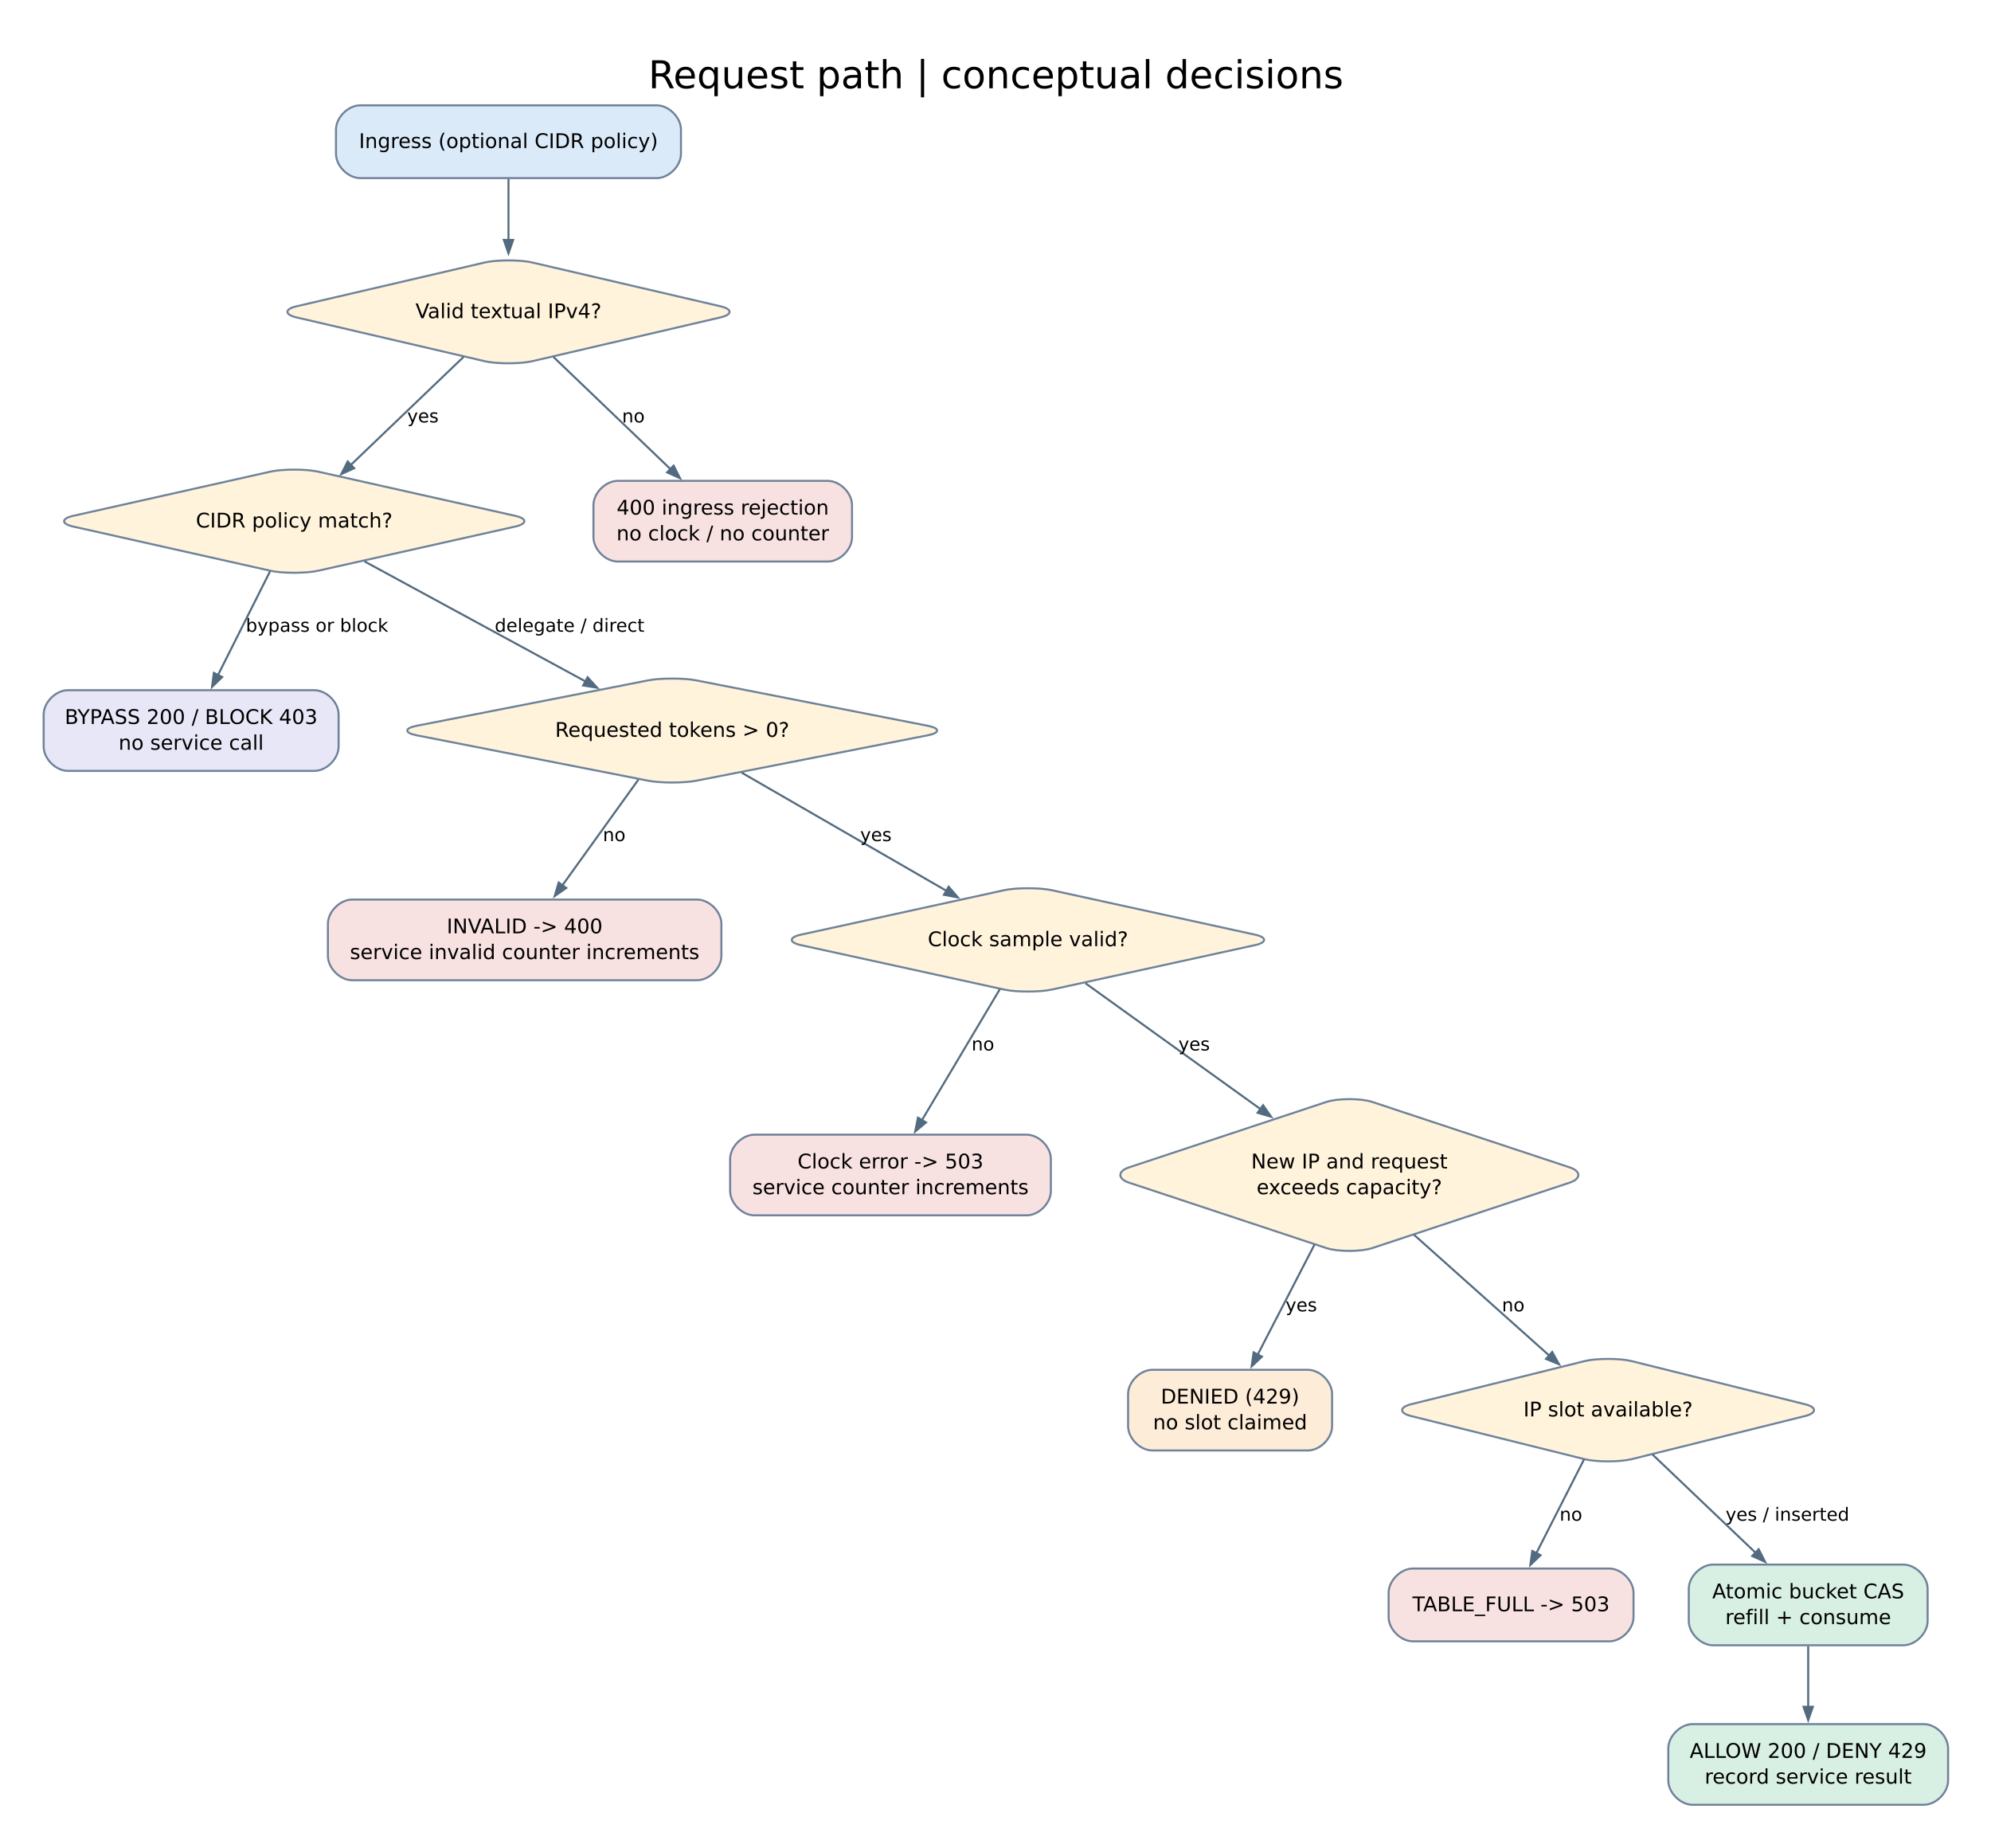
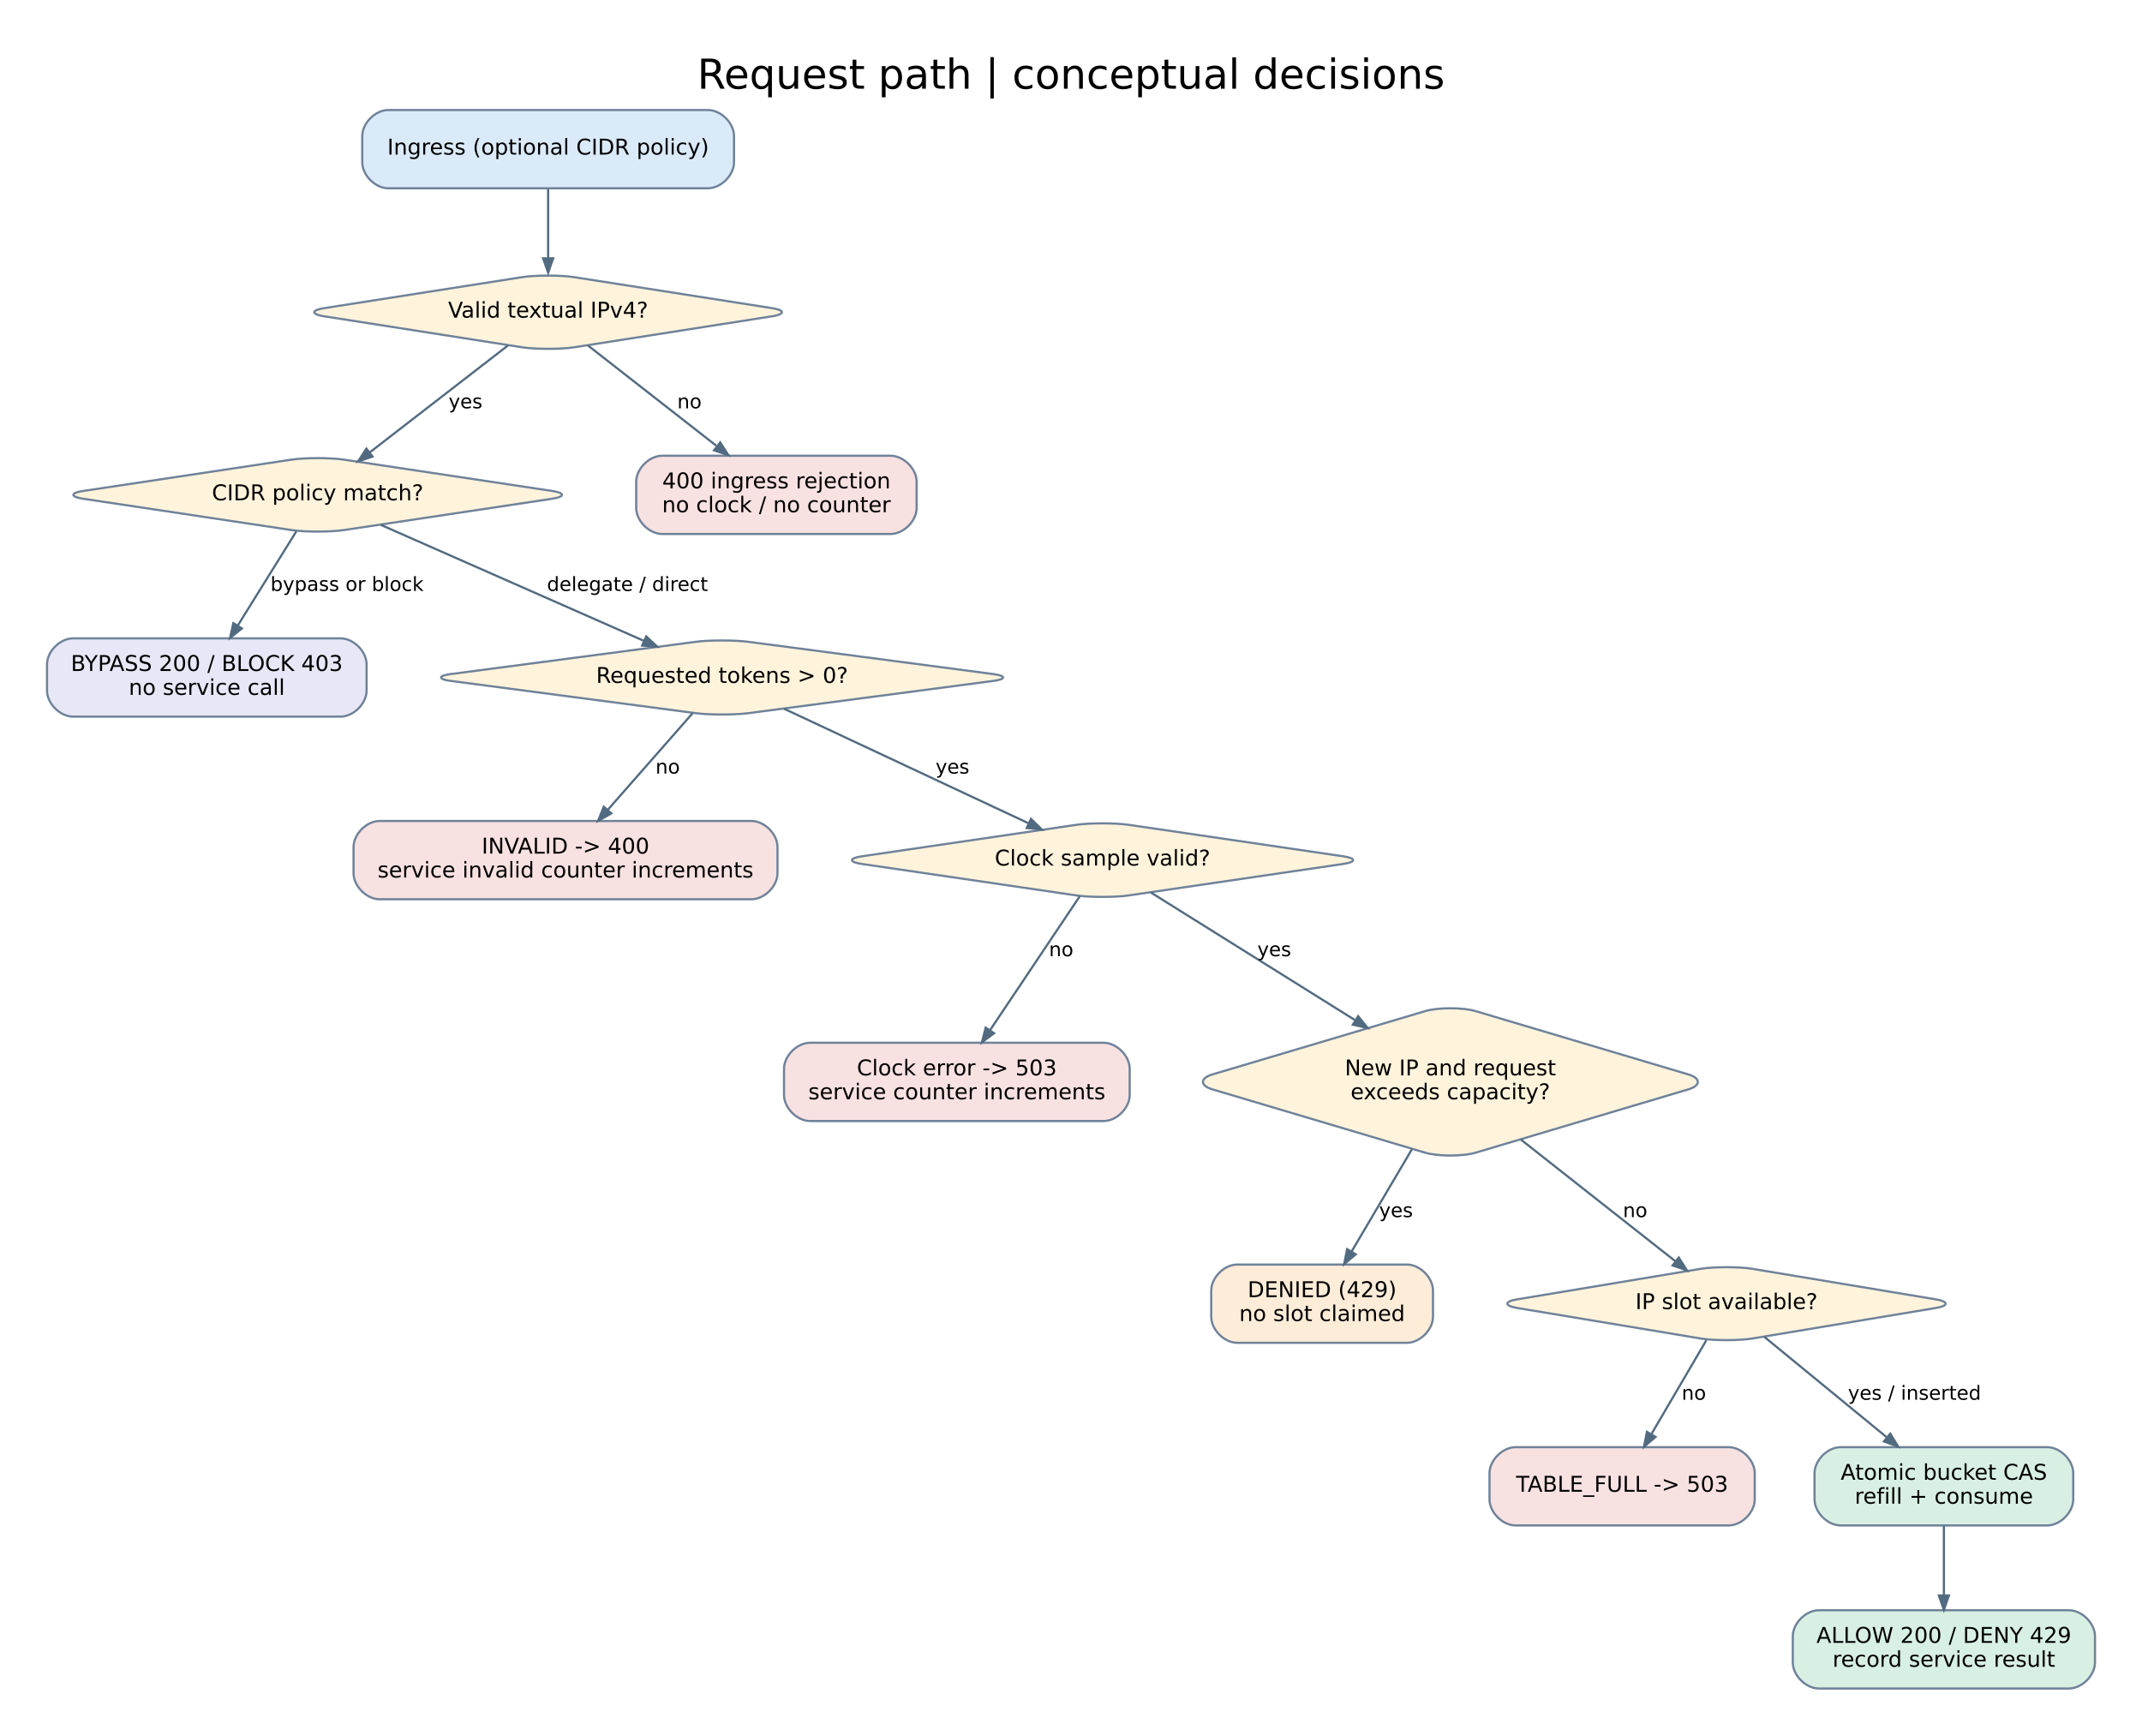
- <svg xmlns="http://www.w3.org/2000/svg" width="985pt" height="914pt" viewBox="0.00 0.00 985.00 914.00">
-   <g id="graph0" class="graph" transform="scale(1 1) rotate(0) translate(21.6 892.7)">
-     <text xml:space="preserve" text-anchor="middle" x="471.09" y="-849.05" font-family="DejaVu Sans" font-size="19.00">Request path | conceptual decisions</text>
+ <svg xmlns="http://www.w3.org/2000/svg" width="985pt" height="798pt" viewBox="0.00 0.00 985.20 798.20">
+   <g id="graph0" class="graph" transform="scale(1 1) rotate(0) translate(21.6 776.6)">
+     <text text-anchor="middle" x="471" y="-735.8" font-family="DejaVu Sans" font-size="19.00">Request path | conceptual decisions</text>
    <g id="node1" class="node">
-       <path fill="#dbeaf9" stroke="#6f8299" d="M303.29,-840.6C303.29,-840.6 156.62,-840.6 156.62,-840.6 150.62,-840.6 144.62,-834.6 144.62,-828.6 144.62,-828.6 144.62,-816.6 144.62,-816.6 144.62,-810.6 150.62,-804.6 156.62,-804.6 156.62,-804.6 303.29,-804.6 303.29,-804.6 309.29,-804.6 315.29,-810.6 315.29,-816.6 315.29,-816.6 315.29,-828.6 315.29,-828.6 315.29,-834.6 309.29,-840.6 303.29,-840.6" />
-       <text xml:space="preserve" text-anchor="middle" x="229.96" y="-819.47" font-family="DejaVu Sans" font-size="10.00">Ingress (optional CIDR policy)</text>
+       <path fill="#dbeaf9" stroke="#6f8299" d="M304,-726C304,-726 157,-726 157,-726 151,-726 145,-720 145,-714 145,-714 145,-702 145,-702 145,-696 151,-690 157,-690 157,-690 304,-690 304,-690 310,-690 316,-696 316,-702 316,-702 316,-714 316,-714 316,-720 310,-726 304,-726" />
+       <text text-anchor="middle" x="230.5" y="-705.5" font-family="DejaVu Sans" font-size="10.00">Ingress (optional CIDR policy)</text>
    </g>
    <g id="node2" class="node">
-       <path fill="#fff3dc" stroke="#6f8299" d="M218.27,-762.88C218.27,-762.88 124.98,-741.17 124.98,-741.17 119.13,-739.81 119.13,-737.09 124.98,-735.73 124.98,-735.73 218.27,-714.02 218.27,-714.02 224.12,-712.66 235.8,-712.66 241.65,-714.02 241.65,-714.02 334.94,-735.73 334.94,-735.73 340.79,-737.09 340.79,-739.81 334.94,-741.17 334.94,-741.17 241.65,-762.88 241.65,-762.88 235.8,-764.24 224.12,-764.24 218.27,-762.88" />
-       <text xml:space="preserve" text-anchor="middle" x="229.96" y="-735.32" font-family="DejaVu Sans" font-size="10.00">Valid textual IPv4?</text>
+       <path fill="#fff3dc" stroke="#6f8299" d="M218.64,-649.14C218.64,-649.14 127.4,-634.86 127.4,-634.86 121.47,-633.93 121.47,-632.07 127.4,-631.14 127.4,-631.14 218.64,-616.86 218.64,-616.86 224.57,-615.93 236.43,-615.93 242.36,-616.86 242.36,-616.86 333.6,-631.14 333.6,-631.14 339.53,-632.07 339.53,-633.93 333.6,-634.86 333.6,-634.86 242.36,-649.14 242.36,-649.14 236.43,-650.07 224.57,-650.07 218.64,-649.14" />
+       <text text-anchor="middle" x="230.5" y="-630.5" font-family="DejaVu Sans" font-size="10.00">Valid textual IPv4?</text>
    </g>
    <g id="edge1" class="edge">
-       <path fill="none" stroke="#536b80" d="M229.96,-804.18C229.96,-795.32 229.96,-784.24 229.96,-773.76" />
-       <polygon fill="#536b80" stroke="#536b80" points="232.27,-774.02 229.96,-767.42 227.65,-774.02 232.27,-774.02" />
+       <path fill="none" stroke="#536b80" d="M230.5,-689.7C230.5,-680.25 230.5,-668.39 230.5,-658.05" />
+       <polygon fill="#536b80" stroke="#536b80" points="232.81,-657.78 230.5,-651.18 228.19,-657.78 232.81,-657.78" />
    </g>
    <g id="node3" class="node">
-       <path fill="#fff3dc" stroke="#6f8299" d="M112.25,-659.43C112.25,-659.43 14.5,-637.52 14.5,-637.52 8.64,-636.21 8.64,-633.59 14.5,-632.28 14.5,-632.28 112.25,-610.37 112.25,-610.37 118.11,-609.06 129.81,-609.06 135.67,-610.37 135.67,-610.37 233.42,-632.28 233.42,-632.28 239.28,-633.59 239.28,-636.21 233.42,-637.52 233.42,-637.52 135.67,-659.43 135.67,-659.43 129.81,-660.74 118.11,-660.74 112.25,-659.43" />
-       <text xml:space="preserve" text-anchor="middle" x="123.96" y="-631.77" font-family="DejaVu Sans" font-size="10.00">CIDR policy match?</text>
+       <path fill="#fff3dc" stroke="#6f8299" d="M112.63,-565.22C112.63,-565.22 16.58,-550.78 16.58,-550.78 10.65,-549.89 10.65,-548.11 16.58,-547.22 16.58,-547.22 112.63,-532.78 112.63,-532.78 118.57,-531.89 130.43,-531.89 136.37,-532.78 136.37,-532.78 232.42,-547.22 232.42,-547.22 238.35,-548.11 238.35,-549.89 232.42,-550.78 232.42,-550.78 136.37,-565.22 136.37,-565.22 130.43,-566.11 118.57,-566.11 112.63,-565.22" />
+       <text text-anchor="middle" x="124.5" y="-546.5" font-family="DejaVu Sans" font-size="10.00">CIDR policy match?</text>
    </g>
    <g id="edge3" class="edge">
-       <path fill="none" stroke="#536b80" d="M207.74,-716.16C191.49,-700.59 169.32,-679.36 151.87,-662.64" />
-       <polygon fill="#536b80" stroke="#536b80" points="153.61,-661.1 147.24,-658.21 150.41,-664.44 153.61,-661.1" />
-       <text xml:space="preserve" text-anchor="middle" x="187.64" y="-683.75" font-family="DejaVu Sans" font-size="9.00">yes</text>
+       <path fill="none" stroke="#536b80" d="M212.04,-617.72C194.36,-604.04 167.61,-583.35 148.33,-568.44" />
+       <polygon fill="#536b80" stroke="#536b80" points="149.74,-566.61 143.11,-564.39 146.91,-570.26 149.74,-566.61" />
+       <text text-anchor="middle" x="192.5" y="-588.8" font-family="DejaVu Sans" font-size="9.00">yes</text>
    </g>
    <g id="node5" class="node">
-       <path fill="#f8e1e1" stroke="#6f8299" d="M387.92,-654.85C387.92,-654.85 284,-654.85 284,-654.85 278,-654.85 272,-648.85 272,-642.85 272,-642.85 272,-626.95 272,-626.95 272,-620.95 278,-614.95 284,-614.95 284,-614.95 387.92,-614.95 387.92,-614.95 393.92,-614.95 399.92,-620.95 399.92,-626.95 399.92,-626.95 399.92,-642.85 399.92,-642.85 399.92,-648.85 393.92,-654.85 387.92,-654.85" />
-       <text xml:space="preserve" text-anchor="middle" x="335.96" y="-638.15" font-family="DejaVu Sans" font-size="10.00">400 ingress rejection</text>
-       <text xml:space="preserve" text-anchor="middle" x="335.96" y="-625.4" font-family="DejaVu Sans" font-size="10.00">no clock / no counter</text>
+       <path fill="#f8e1e1" stroke="#6f8299" d="M388,-567C388,-567 283,-567 283,-567 277,-567 271,-561 271,-555 271,-555 271,-543 271,-543 271,-537 277,-531 283,-531 283,-531 388,-531 388,-531 394,-531 400,-537 400,-543 400,-543 400,-555 400,-555 400,-561 394,-567 388,-567" />
+       <text text-anchor="middle" x="335.5" y="-552" font-family="DejaVu Sans" font-size="10.00">400 ingress rejection</text>
+       <text text-anchor="middle" x="335.5" y="-541" font-family="DejaVu Sans" font-size="10.00">no clock / no counter</text>
    </g>
    <g id="edge2" class="edge">
-       <path fill="none" stroke="#536b80" d="M252.18,-716.16C269.09,-699.96 292.39,-677.64 310.13,-660.64" />
-       <polygon fill="#536b80" stroke="#536b80" points="311.66,-662.38 314.82,-656.15 308.46,-659.05 311.66,-662.38" />
-       <text xml:space="preserve" text-anchor="middle" x="291.76" y="-683.75" font-family="DejaVu Sans" font-size="9.00">no</text>
+       <path fill="none" stroke="#536b80" d="M248.79,-617.72C265.08,-604.99 289.16,-586.19 307.82,-571.62" />
+       <polygon fill="#536b80" stroke="#536b80" points="309.64,-573.13 313.42,-567.25 306.79,-569.49 309.64,-573.13" />
+       <text text-anchor="middle" x="295.5" y="-588.8" font-family="DejaVu Sans" font-size="9.00">no</text>
    </g>
    <g id="node4" class="node">
-       <path fill="#e8e7f7" stroke="#6f8299" d="M133.92,-551.3C133.92,-551.3 12,-551.3 12,-551.3 6,-551.3 0,-545.3 0,-539.3 0,-539.3 0,-523.4 0,-523.4 0,-517.4 6,-511.4 12,-511.4 12,-511.4 133.92,-511.4 133.92,-511.4 139.92,-511.4 145.92,-517.4 145.92,-523.4 145.92,-523.4 145.92,-539.3 145.92,-539.3 145.92,-545.3 139.92,-551.3 133.92,-551.3" />
-       <text xml:space="preserve" text-anchor="middle" x="72.96" y="-534.6" font-family="DejaVu Sans" font-size="10.00">BYPASS 200 / BLOCK 403</text>
-       <text xml:space="preserve" text-anchor="middle" x="72.96" y="-521.85" font-family="DejaVu Sans" font-size="10.00">no service call</text>
+       <path fill="#e8e7f7" stroke="#6f8299" d="M135,-483C135,-483 12,-483 12,-483 6,-483 0,-477 0,-471 0,-471 0,-459 0,-459 0,-453 6,-447 12,-447 12,-447 135,-447 135,-447 141,-447 147,-453 147,-459 147,-459 147,-471 147,-471 147,-477 141,-483 135,-483" />
+       <text text-anchor="middle" x="73.5" y="-468" font-family="DejaVu Sans" font-size="10.00">BYPASS 200 / BLOCK 403</text>
+       <text text-anchor="middle" x="73.5" y="-457" font-family="DejaVu Sans" font-size="10.00">no service call</text>
    </g>
    <g id="edge4" class="edge">
-       <path fill="none" stroke="#536b80" d="M112,-610.09C104.24,-594.64 94.12,-574.49 86.13,-558.57" />
-       <polygon fill="#536b80" stroke="#536b80" points="88.33,-557.81 83.3,-552.95 84.2,-559.88 88.33,-557.81" />
-       <text xml:space="preserve" text-anchor="middle" x="135.24" y="-580.2" font-family="DejaVu Sans" font-size="9.00">bypass or block</text>
+       <path fill="none" stroke="#536b80" d="M114.67,-532.19C107.02,-519.89 96.3,-502.66 87.72,-488.86" />
+       <polygon fill="#536b80" stroke="#536b80" points="89.63,-487.56 84.18,-483.18 85.71,-490 89.63,-487.56" />
+       <text text-anchor="middle" x="138" y="-504.8" font-family="DejaVu Sans" font-size="9.00">bypass or block</text>
    </g>
    <g id="node6" class="node">
-       <path fill="#fff3dc" stroke="#6f8299" d="M299.18,-556.19C299.18,-556.19 184.32,-533.66 184.32,-533.66 178.43,-532.5 178.43,-530.2 184.32,-529.04 184.32,-529.04 299.18,-506.51 299.18,-506.51 305.07,-505.35 316.85,-505.35 322.74,-506.51 322.74,-506.51 437.6,-529.04 437.6,-529.04 443.49,-530.2 443.49,-532.5 437.6,-533.66 437.6,-533.66 322.74,-556.19 322.74,-556.19 316.85,-557.35 305.07,-557.35 299.18,-556.19" />
-       <text xml:space="preserve" text-anchor="middle" x="310.96" y="-528.22" font-family="DejaVu Sans" font-size="10.00">Requested tokens &gt; 0?</text>
+       <path fill="#fff3dc" stroke="#6f8299" d="M298.6,-481.43C298.6,-481.43 185.7,-466.57 185.7,-466.57 179.75,-465.78 179.75,-464.22 185.7,-463.43 185.7,-463.43 298.6,-448.57 298.6,-448.57 304.55,-447.78 316.45,-447.78 322.4,-448.57 322.4,-448.57 435.3,-463.43 435.3,-463.43 441.25,-464.22 441.25,-465.78 435.3,-466.57 435.3,-466.57 322.4,-481.43 322.4,-481.43 316.45,-482.22 304.55,-482.22 298.6,-481.43" />
+       <text text-anchor="middle" x="310.5" y="-462.5" font-family="DejaVu Sans" font-size="10.00">Requested tokens &gt; 0?</text>
    </g>
    <g id="edge5" class="edge">
-       <path fill="none" stroke="#536b80" d="M158.7,-615.04C189.66,-598.22 235.08,-573.56 268.25,-555.54" />
-       <polygon fill="#536b80" stroke="#536b80" points="269.11,-557.71 273.81,-552.53 266.91,-553.65 269.11,-557.71" />
-       <text xml:space="preserve" text-anchor="middle" x="260.19" y="-580.2" font-family="DejaVu Sans" font-size="9.00">delegate / direct</text>
+       <path fill="none" stroke="#536b80" d="M153.56,-535.19C186.17,-520.81 239.1,-497.48 274.35,-481.94" />
+       <polygon fill="#536b80" stroke="#536b80" points="275.61,-483.91 280.72,-479.13 273.75,-479.68 275.61,-483.91" />
+       <text text-anchor="middle" x="267" y="-504.8" font-family="DejaVu Sans" font-size="9.00">delegate / direct</text>
    </g>
    <g id="node7" class="node">
-       <path fill="#f8e1e1" stroke="#6f8299" d="M323.29,-447.75C323.29,-447.75 152.62,-447.75 152.62,-447.75 146.62,-447.75 140.62,-441.75 140.62,-435.75 140.62,-435.75 140.62,-419.85 140.62,-419.85 140.62,-413.85 146.62,-407.85 152.62,-407.85 152.62,-407.85 323.29,-407.85 323.29,-407.85 329.29,-407.85 335.29,-413.85 335.29,-419.85 335.29,-419.85 335.29,-435.75 335.29,-435.75 335.29,-441.75 329.29,-447.75 323.29,-447.75" />
-       <text xml:space="preserve" text-anchor="middle" x="237.96" y="-431.05" font-family="DejaVu Sans" font-size="10.00">INVALID -&gt; 400</text>
-       <text xml:space="preserve" text-anchor="middle" x="237.96" y="-418.3" font-family="DejaVu Sans" font-size="10.00">service invalid counter increments</text>
+       <path fill="#f8e1e1" stroke="#6f8299" d="M324,-399C324,-399 153,-399 153,-399 147,-399 141,-393 141,-387 141,-387 141,-375 141,-375 141,-369 147,-363 153,-363 153,-363 324,-363 324,-363 330,-363 336,-369 336,-375 336,-375 336,-387 336,-387 336,-393 330,-399 324,-399" />
+       <text text-anchor="middle" x="238.5" y="-384" font-family="DejaVu Sans" font-size="10.00">INVALID -&gt; 400</text>
+       <text text-anchor="middle" x="238.5" y="-373" font-family="DejaVu Sans" font-size="10.00">service invalid counter increments</text>
    </g>
    <g id="edge6" class="edge">
-       <path fill="none" stroke="#536b80" d="M294.21,-507.05C282.92,-491.34 268.01,-470.6 256.37,-454.42" />
-       <polygon fill="#536b80" stroke="#536b80" points="258.54,-453.48 252.82,-449.47 254.79,-456.17 258.54,-453.48" />
-       <text xml:space="preserve" text-anchor="middle" x="282.27" y="-476.65" font-family="DejaVu Sans" font-size="9.00">no</text>
+       <path fill="none" stroke="#536b80" d="M296.96,-448.58C285.93,-436.02 270.22,-418.12 257.86,-404.05" />
+       <polygon fill="#536b80" stroke="#536b80" points="259.56,-402.49 253.47,-399.05 256.09,-405.54 259.56,-402.49" />
+       <text text-anchor="middle" x="285.5" y="-420.8" font-family="DejaVu Sans" font-size="9.00">no</text>
    </g>
    <g id="node8" class="node">
-       <path fill="#fff3dc" stroke="#6f8299" d="M475.24,-452.39C475.24,-452.39 374.51,-430.36 374.51,-430.36 368.65,-429.08 368.65,-426.52 374.51,-425.24 374.51,-425.24 475.24,-403.21 475.24,-403.21 481.1,-401.93 492.82,-401.93 498.68,-403.21 498.68,-403.21 599.41,-425.24 599.41,-425.24 605.27,-426.52 605.27,-429.08 599.41,-430.36 599.41,-430.36 498.68,-452.39 498.68,-452.39 492.82,-453.67 481.1,-453.67 475.24,-452.39" />
-       <text xml:space="preserve" text-anchor="middle" x="486.96" y="-424.67" font-family="DejaVu Sans" font-size="10.00">Clock sample valid?</text>
+       <path fill="#fff3dc" stroke="#6f8299" d="M473.63,-397.26C473.63,-397.26 374.69,-382.74 374.69,-382.74 368.76,-381.87 368.76,-380.13 374.69,-379.26 374.69,-379.26 473.63,-364.74 473.63,-364.74 479.56,-363.87 491.44,-363.87 497.37,-364.74 497.37,-364.74 596.31,-379.26 596.31,-379.26 602.24,-380.13 602.24,-381.87 596.31,-382.74 596.31,-382.74 497.37,-397.26 497.37,-397.26 491.44,-398.13 479.56,-398.13 473.63,-397.26" />
+       <text text-anchor="middle" x="485.5" y="-378.5" font-family="DejaVu Sans" font-size="10.00">Clock sample valid?</text>
    </g>
    <g id="edge7" class="edge">
-       <path fill="none" stroke="#536b80" d="M345.31,-510.53C374.42,-493.73 416.2,-469.63 446.84,-451.95" />
-       <polygon fill="#536b80" stroke="#536b80" points="447.72,-454.11 452.28,-448.81 445.41,-450.11 447.72,-454.11" />
-       <text xml:space="preserve" text-anchor="middle" x="411.74" y="-476.65" font-family="DejaVu Sans" font-size="9.00">yes</text>
+       <path fill="none" stroke="#536b80" d="M339.01,-450.64C369.7,-436.26 418.51,-413.39 451.26,-398.04" />
+       <polygon fill="#536b80" stroke="#536b80" points="452.59,-399.97 457.58,-395.08 450.63,-395.79 452.59,-399.97" />
+       <text text-anchor="middle" x="416.5" y="-420.8" font-family="DejaVu Sans" font-size="9.00">yes</text>
    </g>
    <g id="node9" class="node">
-       <path fill="#f8e1e1" stroke="#6f8299" d="M486.29,-331.45C486.29,-331.45 351.62,-331.45 351.62,-331.45 345.62,-331.45 339.62,-325.45 339.62,-319.45 339.62,-319.45 339.62,-303.55 339.62,-303.55 339.62,-297.55 345.62,-291.55 351.62,-291.55 351.62,-291.55 486.29,-291.55 486.29,-291.55 492.29,-291.55 498.29,-297.55 498.29,-303.55 498.29,-303.55 498.29,-319.45 498.29,-319.45 498.29,-325.45 492.29,-331.45 486.29,-331.45" />
-       <text xml:space="preserve" text-anchor="middle" x="418.96" y="-314.75" font-family="DejaVu Sans" font-size="10.00">Clock error -&gt; 503</text>
-       <text xml:space="preserve" text-anchor="middle" x="418.96" y="-302" font-family="DejaVu Sans" font-size="10.00">service counter increments</text>
+       <path fill="#f8e1e1" stroke="#6f8299" d="M486,-297C486,-297 351,-297 351,-297 345,-297 339,-291 339,-285 339,-285 339,-273 339,-273 339,-267 345,-261 351,-261 351,-261 486,-261 486,-261 492,-261 498,-267 498,-273 498,-273 498,-285 498,-285 498,-291 492,-297 486,-297" />
+       <text text-anchor="middle" x="418.5" y="-282" font-family="DejaVu Sans" font-size="10.00">Clock error -&gt; 503</text>
+       <text text-anchor="middle" x="418.5" y="-271" font-family="DejaVu Sans" font-size="10.00">service counter increments</text>
    </g>
    <g id="edge8" class="edge">
-       <path fill="none" stroke="#536b80" d="M473.04,-403.39C461.82,-384.55 446.07,-358.07 434.46,-338.55" />
-       <polygon fill="#536b80" stroke="#536b80" points="436.52,-337.5 431.16,-333.01 432.55,-339.86 436.52,-337.5" />
-       <text xml:space="preserve" text-anchor="middle" x="464.68" y="-373.1" font-family="DejaVu Sans" font-size="9.00">no</text>
+       <path fill="none" stroke="#536b80" d="M475.03,-364.38C463.96,-347.85 446.38,-321.61 433.76,-302.78" />
+       <polygon fill="#536b80" stroke="#536b80" points="435.61,-301.39 430.02,-297.19 431.77,-303.96 435.61,-301.39" />
+       <text text-anchor="middle" x="466.5" y="-336.8" font-family="DejaVu Sans" font-size="9.00">no</text>
    </g>
    <g id="node10" class="node">
-       <path fill="#fff3dc" stroke="#6f8299" d="M634.57,-347.63C634.57,-347.63 536.93,-315.27 536.93,-315.27 531.24,-313.39 531.24,-309.61 536.93,-307.73 536.93,-307.73 634.57,-275.37 634.57,-275.37 640.26,-273.49 651.66,-273.49 657.35,-275.37 657.35,-275.37 754.99,-307.73 754.99,-307.73 760.68,-309.61 760.68,-313.39 754.99,-315.27 754.99,-315.27 657.35,-347.63 657.35,-347.63 651.66,-349.51 640.26,-349.51 634.57,-347.63" />
-       <text xml:space="preserve" text-anchor="middle" x="645.96" y="-314.75" font-family="DejaVu Sans" font-size="10.00">New IP and request</text>
-       <text xml:space="preserve" text-anchor="middle" x="645.96" y="-302" font-family="DejaVu Sans" font-size="10.00">exceeds capacity?</text>
+       <path fill="#fff3dc" stroke="#6f8299" d="M634,-311.58C634,-311.58 536,-282.42 536,-282.42 530.25,-280.71 530.25,-277.29 536,-275.58 536,-275.58 634,-246.42 634,-246.42 639.75,-244.71 651.25,-244.71 657,-246.42 657,-246.42 755,-275.58 755,-275.58 760.75,-277.29 760.75,-280.71 755,-282.42 755,-282.42 657,-311.58 657,-311.58 651.25,-313.29 639.75,-313.29 634,-311.58" />
+       <text text-anchor="middle" x="645.5" y="-282" font-family="DejaVu Sans" font-size="10.00">New IP and request</text>
+       <text text-anchor="middle" x="645.5" y="-271" font-family="DejaVu Sans" font-size="10.00">exceeds capacity?</text>
    </g>
    <g id="edge9" class="edge">
-       <path fill="none" stroke="#536b80" d="M515.39,-406.37C539.45,-389.07 574.34,-363.98 602,-344.1" />
-       <polygon fill="#536b80" stroke="#536b80" points="603.27,-346.04 607.28,-340.31 600.57,-342.28 603.27,-346.04" />
-       <text xml:space="preserve" text-anchor="middle" x="569.19" y="-373.1" font-family="DejaVu Sans" font-size="9.00">yes</text>
+       <path fill="none" stroke="#536b80" d="M507.75,-366.1C531.9,-351 571.08,-326.51 601.5,-307.5" />
+       <polygon fill="#536b80" stroke="#536b80" points="603.08,-309.23 607.46,-303.78 600.63,-305.32 603.08,-309.23" />
+       <text text-anchor="middle" x="564.5" y="-336.8" font-family="DejaVu Sans" font-size="9.00">yes</text>
    </g>
    <g id="node11" class="node">
-       <path fill="#fdecd8" stroke="#6f8299" d="M625.42,-215.15C625.42,-215.15 548.5,-215.15 548.5,-215.15 542.5,-215.15 536.5,-209.15 536.5,-203.15 536.5,-203.15 536.5,-187.25 536.5,-187.25 536.5,-181.25 542.5,-175.25 548.5,-175.25 548.5,-175.25 625.42,-175.25 625.42,-175.25 631.42,-175.25 637.42,-181.25 637.42,-187.25 637.42,-187.25 637.42,-203.15 637.42,-203.15 637.42,-209.15 631.42,-215.15 625.42,-215.15" />
-       <text xml:space="preserve" text-anchor="middle" x="586.96" y="-198.45" font-family="DejaVu Sans" font-size="10.00">DENIED (429)</text>
-       <text xml:space="preserve" text-anchor="middle" x="586.96" y="-185.7" font-family="DejaVu Sans" font-size="10.00">no slot claimed</text>
+       <path fill="#fdecd8" stroke="#6f8299" d="M625.5,-195C625.5,-195 547.5,-195 547.5,-195 541.5,-195 535.5,-189 535.5,-183 535.5,-183 535.5,-171 535.5,-171 535.5,-165 541.5,-159 547.5,-159 547.5,-159 625.5,-159 625.5,-159 631.5,-159 637.5,-165 637.5,-171 637.5,-171 637.5,-183 637.5,-183 637.5,-189 631.5,-195 625.5,-195" />
+       <text text-anchor="middle" x="586.5" y="-180" font-family="DejaVu Sans" font-size="10.00">DENIED (429)</text>
+       <text text-anchor="middle" x="586.5" y="-169" font-family="DejaVu Sans" font-size="10.00">no slot claimed</text>
    </g>
    <g id="edge10" class="edge">
-       <path fill="none" stroke="#536b80" d="M628.74,-277.13C619.77,-259.76 608.96,-238.82 600.58,-222.6" />
-       <polygon fill="#536b80" stroke="#536b80" points="602.7,-221.65 597.62,-216.85 598.59,-223.77 602.7,-221.65" />
-       <text xml:space="preserve" text-anchor="middle" x="622.19" y="-244.05" font-family="DejaVu Sans" font-size="9.00">yes</text>
+       <path fill="none" stroke="#536b80" d="M627.8,-248C618.89,-232.89 608.26,-214.88 600.02,-200.91" />
+       <polygon fill="#536b80" stroke="#536b80" points="601.98,-199.7 596.64,-195.19 598,-202.05 601.98,-199.7" />
+       <text text-anchor="middle" x="620.5" y="-216.8" font-family="DejaVu Sans" font-size="9.00">yes</text>
    </g>
    <g id="node12" class="node">
-       <path fill="#fff3dc" stroke="#6f8299" d="M762.31,-219.45C762.31,-219.45 676.44,-198.1 676.44,-198.1 670.61,-196.65 670.61,-193.75 676.44,-192.3 676.44,-192.3 762.31,-170.95 762.31,-170.95 768.14,-169.5 779.78,-169.5 785.61,-170.95 785.61,-170.95 871.48,-192.3 871.48,-192.3 877.31,-193.75 877.31,-196.65 871.48,-198.1 871.48,-198.1 785.61,-219.45 785.61,-219.45 779.78,-220.9 768.14,-220.9 762.31,-219.45" />
-       <text xml:space="preserve" text-anchor="middle" x="773.96" y="-192.08" font-family="DejaVu Sans" font-size="10.00">IP slot available?</text>
+       <path fill="#fff3dc" stroke="#6f8299" d="M760.66,-193.03C760.66,-193.03 676.14,-178.97 676.14,-178.97 670.22,-177.98 670.22,-176.02 676.14,-175.03 676.14,-175.03 760.66,-160.97 760.66,-160.97 766.58,-159.98 778.42,-159.98 784.34,-160.97 784.34,-160.97 868.86,-175.03 868.86,-175.03 874.78,-176.02 874.78,-177.98 868.86,-178.97 868.86,-178.97 784.34,-193.03 784.34,-193.03 778.42,-194.02 766.58,-194.02 760.66,-193.03" />
+       <text text-anchor="middle" x="772.5" y="-174.5" font-family="DejaVu Sans" font-size="10.00">IP slot available?</text>
    </g>
    <g id="edge11" class="edge">
-       <path fill="none" stroke="#536b80" d="M677.93,-281.95C698.46,-263.62 724.93,-239.99 744.87,-222.18" />
-       <polygon fill="#536b80" stroke="#536b80" points="746.32,-223.98 749.71,-217.86 743.25,-220.53 746.32,-223.98" />
-       <text xml:space="preserve" text-anchor="middle" x="727.05" y="-244.05" font-family="DejaVu Sans" font-size="9.00">no</text>
+       <path fill="none" stroke="#536b80" d="M677.88,-252.51C700.04,-235.05 728.93,-212.3 748.93,-196.56" />
+       <polygon fill="#536b80" stroke="#536b80" points="750.57,-198.21 754.32,-192.31 747.71,-194.58 750.57,-198.21" />
+       <text text-anchor="middle" x="730.5" y="-216.8" font-family="DejaVu Sans" font-size="9.00">no</text>
    </g>
    <g id="node13" class="node">
-       <path fill="#f8e1e1" stroke="#6f8299" d="M774.55,-116.85C774.55,-116.85 677.38,-116.85 677.38,-116.85 671.38,-116.85 665.38,-110.85 665.38,-104.85 665.38,-104.85 665.38,-92.85 665.38,-92.85 665.38,-86.85 671.38,-80.85 677.38,-80.85 677.38,-80.85 774.55,-80.85 774.55,-80.85 780.55,-80.85 786.55,-86.85 786.55,-92.85 786.55,-92.85 786.55,-104.85 786.55,-104.85 786.55,-110.85 780.55,-116.85 774.55,-116.85" />
-       <text xml:space="preserve" text-anchor="middle" x="725.96" y="-95.73" font-family="DejaVu Sans" font-size="10.00">TABLE_FULL -&gt; 503</text>
+       <path fill="#f8e1e1" stroke="#6f8299" d="M773.5,-111C773.5,-111 675.5,-111 675.5,-111 669.5,-111 663.5,-105 663.5,-99 663.5,-99 663.5,-87 663.5,-87 663.5,-81 669.5,-75 675.5,-75 675.5,-75 773.5,-75 773.5,-75 779.5,-75 785.5,-81 785.5,-87 785.5,-87 785.5,-99 785.5,-99 785.5,-105 779.5,-111 773.5,-111" />
+       <text text-anchor="middle" x="724.5" y="-90.5" font-family="DejaVu Sans" font-size="10.00">TABLE_FULL -&gt; 503</text>
    </g>
    <g id="edge12" class="edge">
-       <path fill="none" stroke="#536b80" d="M762.09,-170.88C754.91,-156.75 745.75,-138.75 738.45,-124.41" />
-       <polygon fill="#536b80" stroke="#536b80" points="740.56,-123.46 735.51,-118.63 736.45,-125.56 740.56,-123.46" />
-       <text xml:space="preserve" text-anchor="middle" x="755.59" y="-140.5" font-family="DejaVu Sans" font-size="9.00">no</text>
+       <path fill="none" stroke="#536b80" d="M763.25,-160.19C756.11,-148 746.14,-130.96 738.1,-117.23" />
+       <polygon fill="#536b80" stroke="#536b80" points="739.88,-115.71 734.56,-111.18 735.9,-118.04 739.88,-115.71" />
+       <text text-anchor="middle" x="757.5" y="-132.8" font-family="DejaVu Sans" font-size="9.00">no</text>
    </g>
    <g id="node14" class="node">
-       <path fill="#d8efe3" stroke="#6f8299" d="M920.05,-118.8C920.05,-118.8 825.88,-118.8 825.88,-118.8 819.88,-118.8 813.88,-112.8 813.88,-106.8 813.88,-106.8 813.88,-90.9 813.88,-90.9 813.88,-84.9 819.88,-78.9 825.88,-78.9 825.88,-78.9 920.05,-78.9 920.05,-78.9 926.05,-78.9 932.05,-84.9 932.05,-90.9 932.05,-90.9 932.05,-106.8 932.05,-106.8 932.05,-112.8 926.05,-118.8 920.05,-118.8" />
-       <text xml:space="preserve" text-anchor="middle" x="872.96" y="-102.1" font-family="DejaVu Sans" font-size="10.00">Atomic bucket CAS</text>
-       <text xml:space="preserve" text-anchor="middle" x="872.96" y="-89.35" font-family="DejaVu Sans" font-size="10.00">refill + consume</text>
+       <path fill="#d8efe3" stroke="#6f8299" d="M920,-111C920,-111 825,-111 825,-111 819,-111 813,-105 813,-99 813,-99 813,-87 813,-87 813,-81 819,-75 825,-75 825,-75 920,-75 920,-75 926,-75 932,-81 932,-87 932,-87 932,-99 932,-99 932,-105 926,-111 920,-111" />
+       <text text-anchor="middle" x="872.5" y="-96" font-family="DejaVu Sans" font-size="10.00">Atomic bucket CAS</text>
+       <text text-anchor="middle" x="872.5" y="-85" font-family="DejaVu Sans" font-size="10.00">refill + consume</text>
    </g>
    <g id="edge13" class="edge">
-       <path fill="none" stroke="#536b80" d="M795.93,-173.26C811.05,-158.85 831.19,-139.66 847.09,-124.51" />
-       <polygon fill="#536b80" stroke="#536b80" points="848.46,-126.39 851.64,-120.17 845.27,-123.05 848.46,-126.39" />
-       <text xml:space="preserve" text-anchor="middle" x="862.7" y="-140.5" font-family="DejaVu Sans" font-size="9.00">yes / inserted</text>
+       <path fill="none" stroke="#536b80" d="M789.92,-161.72C805.44,-148.99 828.37,-130.19 846.13,-115.62" />
+       <polygon fill="#536b80" stroke="#536b80" points="847.83,-117.22 851.47,-111.25 844.9,-113.64 847.83,-117.22" />
+       <text text-anchor="middle" x="859" y="-132.8" font-family="DejaVu Sans" font-size="9.00">yes / inserted</text>
    </g>
    <g id="node15" class="node">
-       <path fill="#d8efe3" stroke="#6f8299" d="M930.17,-39.9C930.17,-39.9 815.75,-39.9 815.75,-39.9 809.75,-39.9 803.75,-33.9 803.75,-27.9 803.75,-27.9 803.75,-12 803.75,-12 803.75,-6 809.75,0 815.75,0 815.75,0 930.17,0 930.17,0 936.17,0 942.17,-6 942.17,-12 942.17,-12 942.17,-27.9 942.17,-27.9 942.17,-33.9 936.17,-39.9 930.17,-39.9" />
-       <text xml:space="preserve" text-anchor="middle" x="872.96" y="-23.2" font-family="DejaVu Sans" font-size="10.00">ALLOW 200 / DENY 429</text>
-       <text xml:space="preserve" text-anchor="middle" x="872.96" y="-10.45" font-family="DejaVu Sans" font-size="10.00">record service result</text>
+       <path fill="#d8efe3" stroke="#6f8299" d="M930,-36C930,-36 815,-36 815,-36 809,-36 803,-30 803,-24 803,-24 803,-12 803,-12 803,-6 809,0 815,0 815,0 930,0 930,0 936,0 942,-6 942,-12 942,-12 942,-24 942,-24 942,-30 936,-36 930,-36" />
+       <text text-anchor="middle" x="872.5" y="-21" font-family="DejaVu Sans" font-size="10.00">ALLOW 200 / DENY 429</text>
+       <text text-anchor="middle" x="872.5" y="-10" font-family="DejaVu Sans" font-size="10.00">record service result</text>
    </g>
    <g id="edge14" class="edge">
-       <path fill="none" stroke="#536b80" d="M872.96,-78.44C872.96,-69.34 872.96,-58.32 872.96,-48.38" />
-       <polygon fill="#536b80" stroke="#536b80" points="875.27,-48.46 872.96,-41.86 870.65,-48.46 875.27,-48.46" />
+       <path fill="none" stroke="#536b80" d="M872.5,-74.7C872.5,-65.25 872.5,-53.39 872.5,-43.05" />
+       <polygon fill="#536b80" stroke="#536b80" points="874.81,-42.78 872.5,-36.18 870.19,-42.78 874.81,-42.78" />
    </g>
  </g>
</svg>
